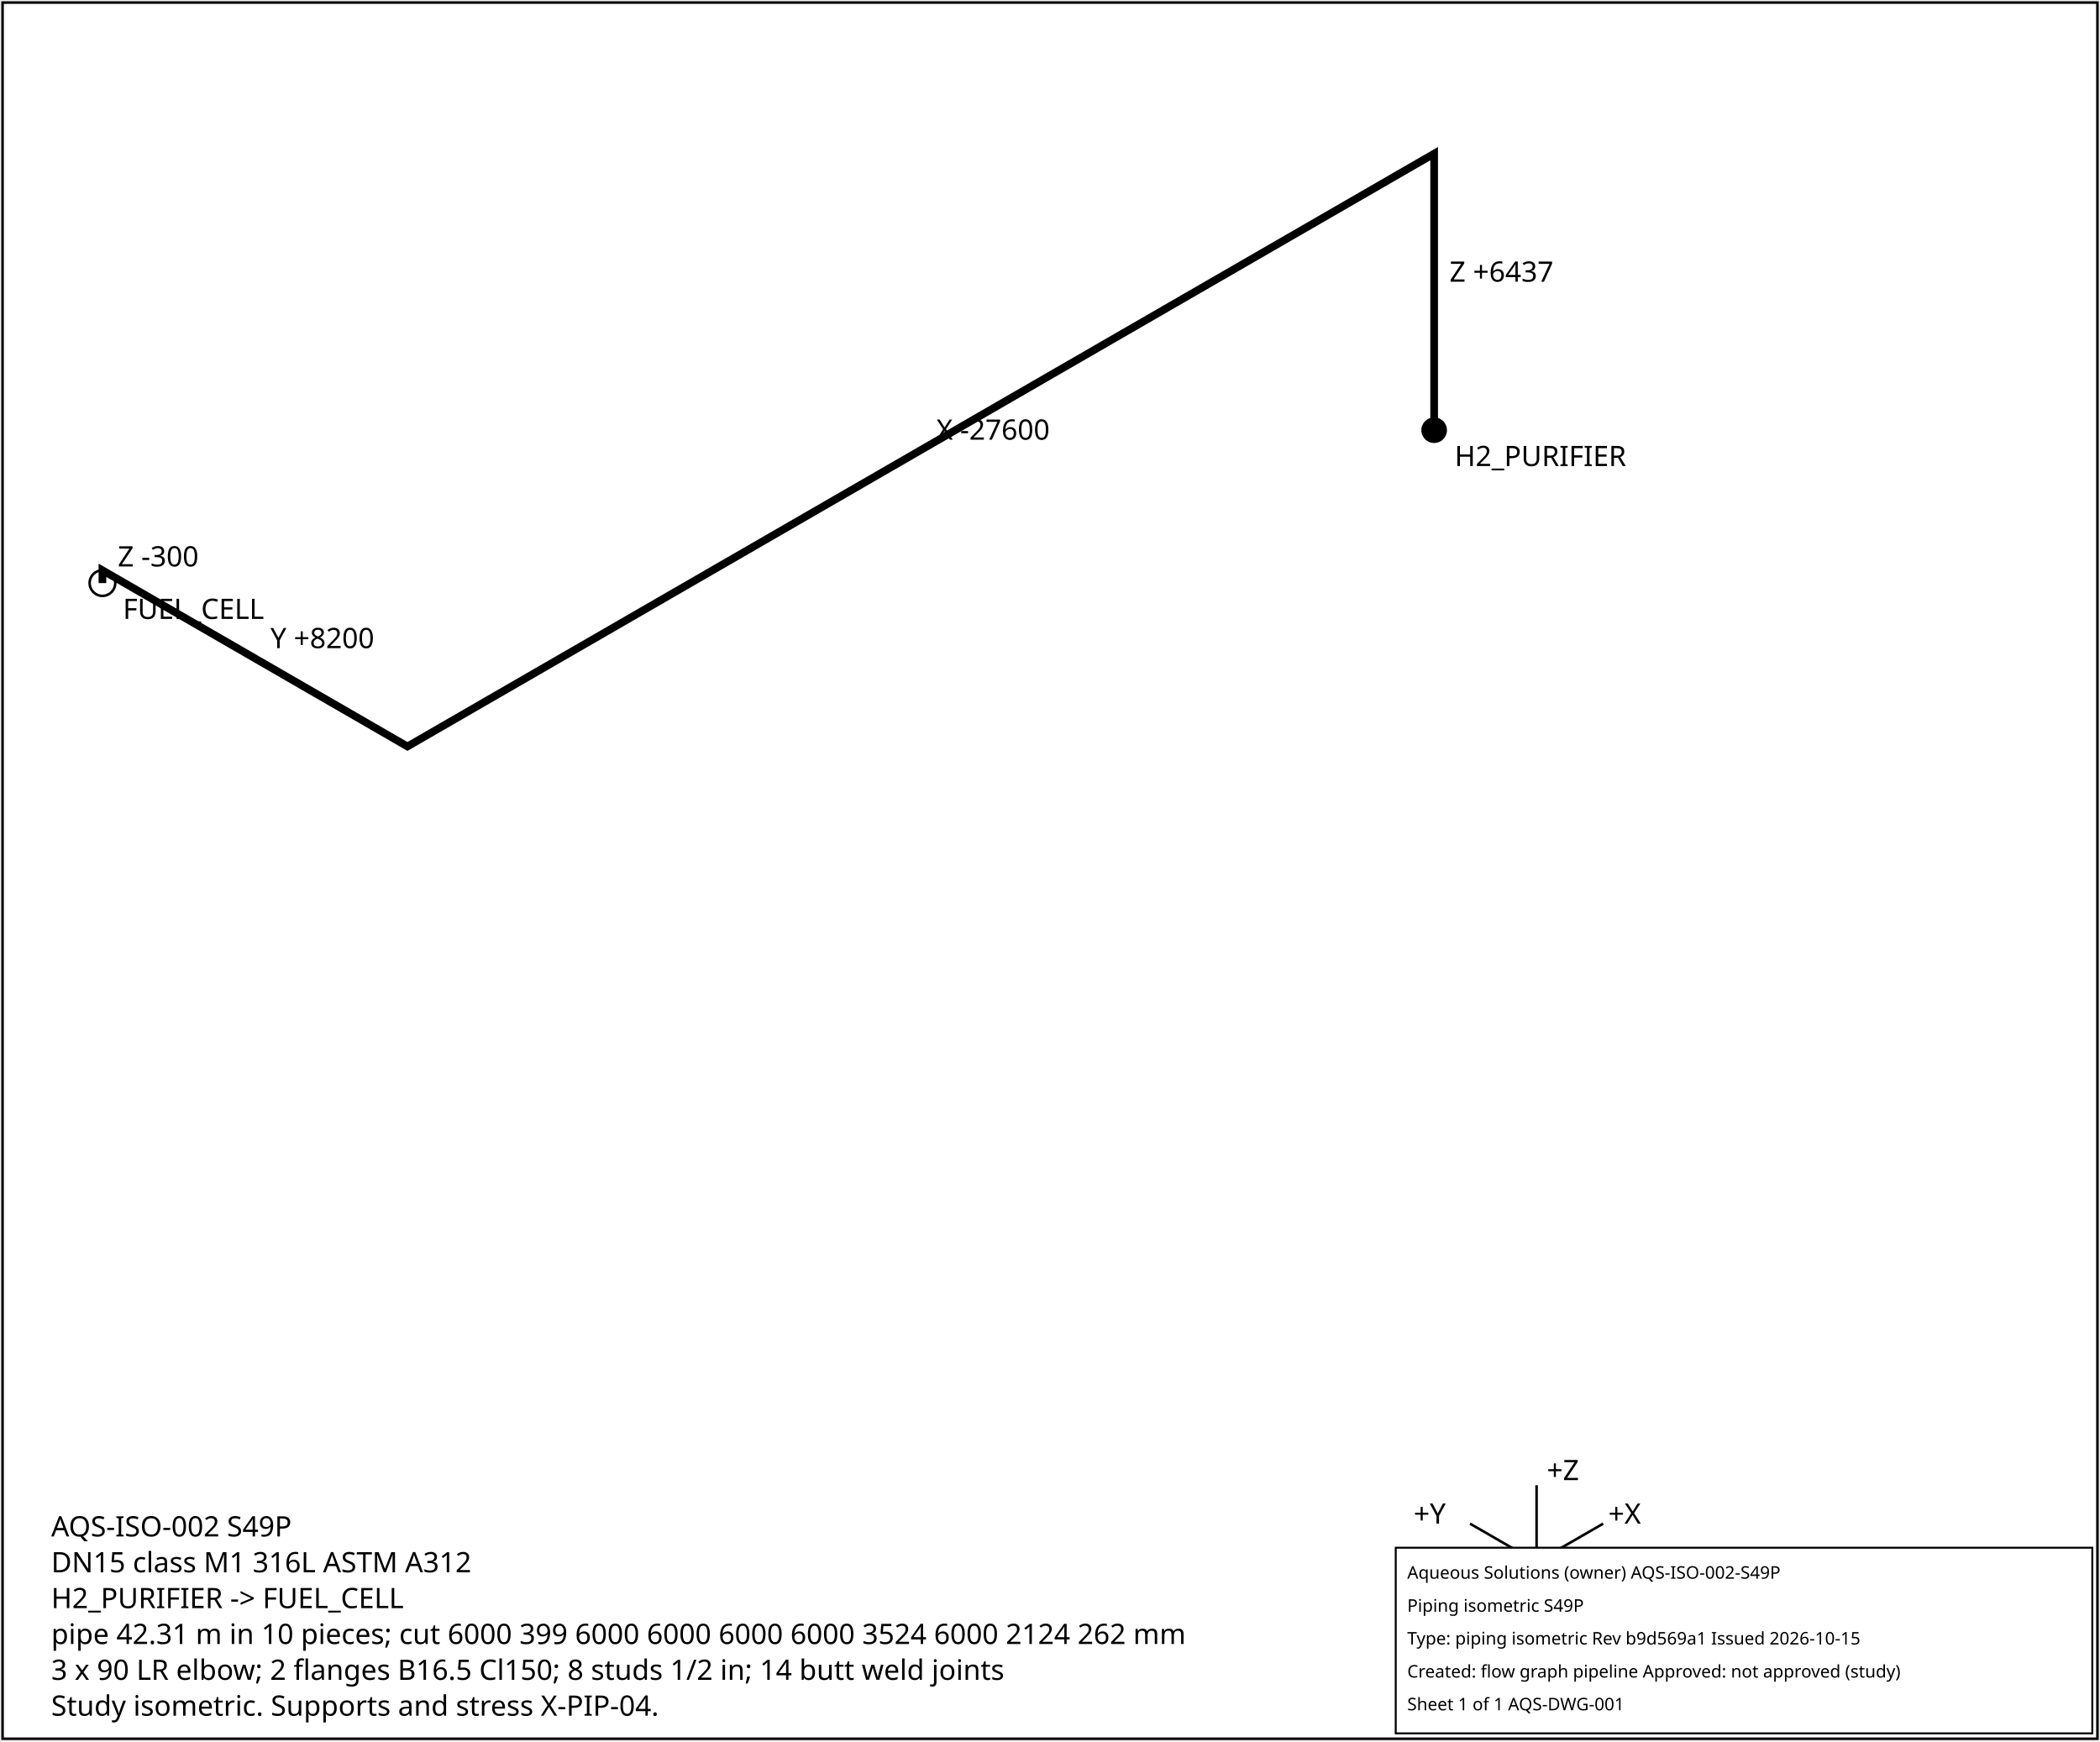
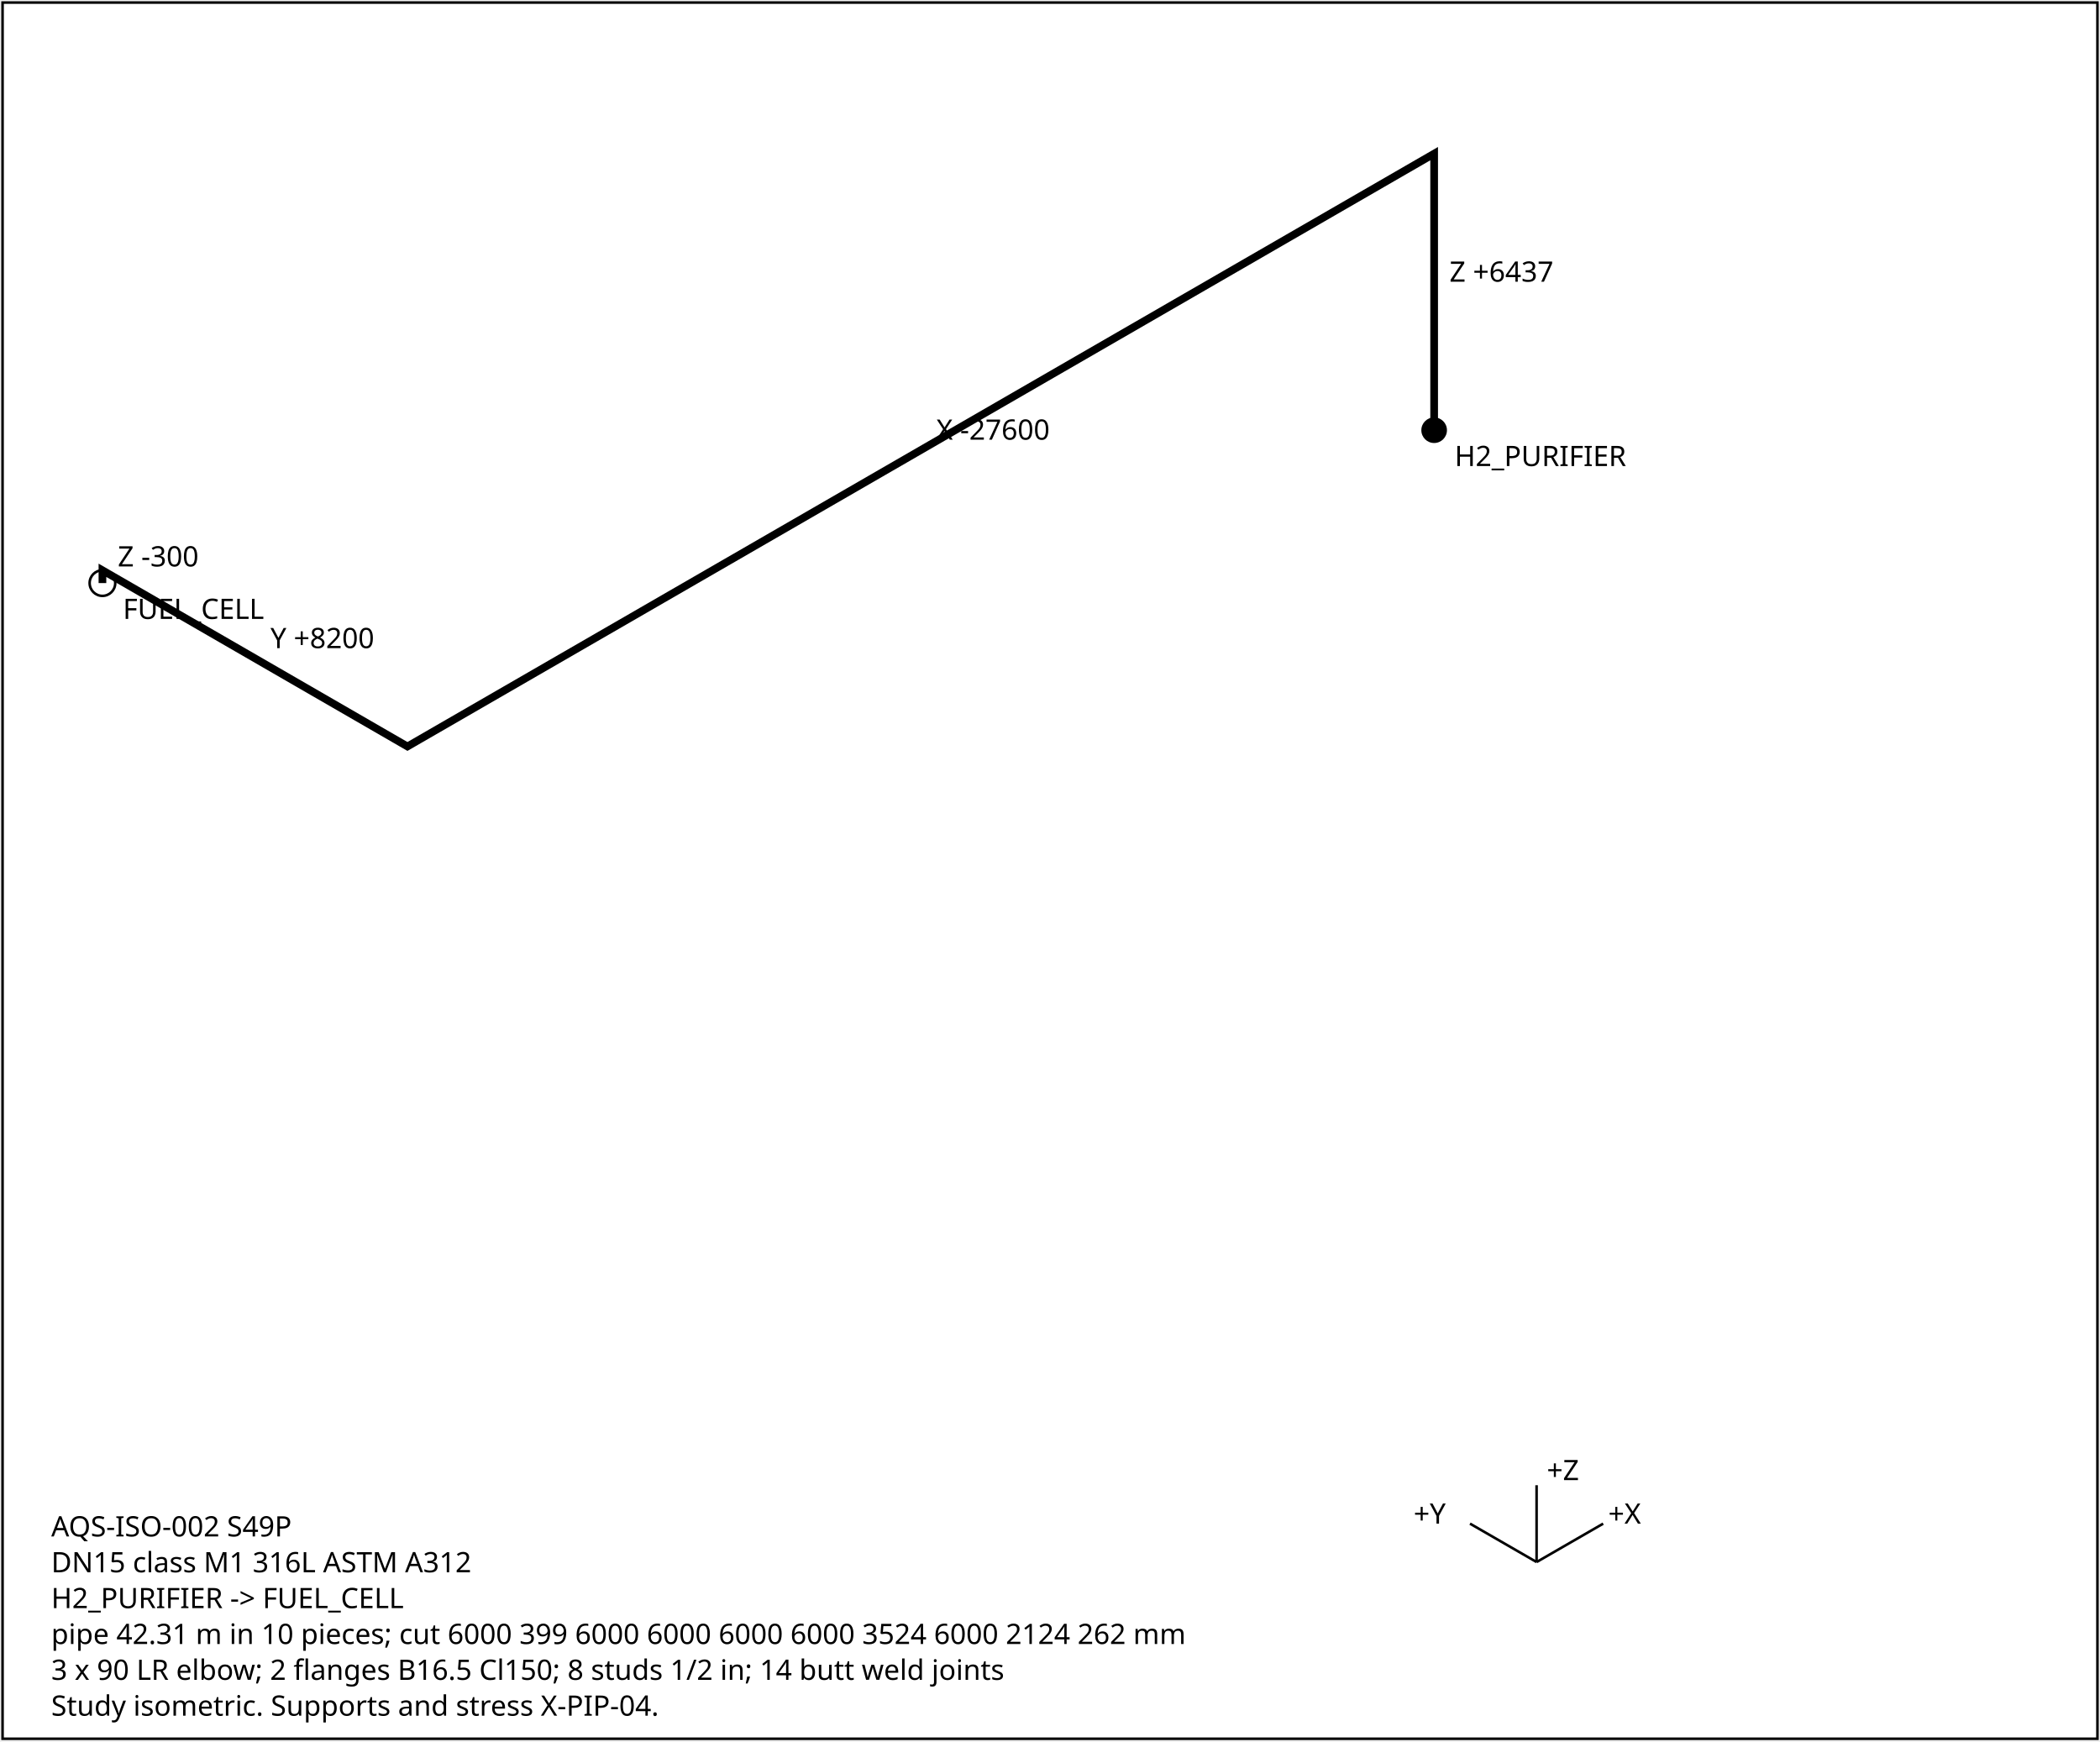
<svg xmlns="http://www.w3.org/2000/svg" width="820" height="680" font-family="sans-serif" font-size="11">
  <rect x="1" y="1" width="818" height="678" fill="white" stroke="black" />
  <polyline points="560.0,168.0 560.0,60.0 159.1,291.5 40.0,222.7 40.0,227.7" fill="none" stroke="black" stroke-width="3" />
  <text x="566.0" y="110.0">Z +6437</text>
  <text x="365.6" y="171.7">X -27600</text>
  <text x="105.6" y="253.1">Y +8200</text>
  <text x="46.0" y="221.2">Z -300</text>
  <circle cx="560.0" cy="168.0" r="5" fill="black" />
  <text x="568.0" y="182.0">H2_PURIFIER</text>
  <circle cx="40.0" cy="227.7" r="5" fill="none" stroke="black" />
  <text x="48.0" y="241.7">FUEL_CELL</text>
  <g transform="translate(600,610)">
    <line x1="0" y1="0" x2="26" y2="-15" stroke="black" />
    <text x="28" y="-15">+X</text>
    <line x1="0" y1="0" x2="-26" y2="-15" stroke="black" />
    <text x="-48" y="-15">+Y</text>
    <line x1="0" y1="0" x2="0" y2="-30" stroke="black" />
    <text x="4" y="-32">+Z</text>
  </g>
  <text x="20" y="600">AQS-ISO-002  S49P</text>
  <text x="20" y="614">DN15  class M1  316L ASTM A312</text>
  <text x="20" y="628">H2_PURIFIER -&gt; FUEL_CELL</text>
  <text x="20" y="642">pipe 42.31 m in 10 pieces; cut 6000 399 6000 6000 6000 6000 3524 6000 2124 262 mm</text>
  <text x="20" y="656">3 x 90 LR elbow; 2 flanges B16.5 Cl150; 8 studs 1/2 in; 14 butt weld joints</text>
  <text x="20" y="670">Study isometric. Supports and stress X-PIP-04.</text>
-   <g id="aqs-title-block">
-     <rect x="545.0" y="604.4" width="272.0" height="72.5" fill="white" stroke="black" stroke-width="0.76" />
-     <text x="549.5" y="616.5" font-family="sans-serif" font-size="6.8">Aqueous Solutions (owner)   AQS-ISO-002-S49P</text>
-     <text x="549.5" y="629.4" font-family="sans-serif" font-size="6.8">Piping isometric S49P</text>
-     <text x="549.5" y="642.2" font-family="sans-serif" font-size="6.8">Type: piping isometric   Rev b9d569a1   Issued 2026-10-15</text>
-     <text x="549.5" y="655.1" font-family="sans-serif" font-size="6.8">Created: flow graph pipeline   Approved: not approved (study)</text>
-     <text x="549.5" y="667.9" font-family="sans-serif" font-size="6.8">Sheet 1 of 1   AQS-DWG-001</text>
-   </g>
</svg>
